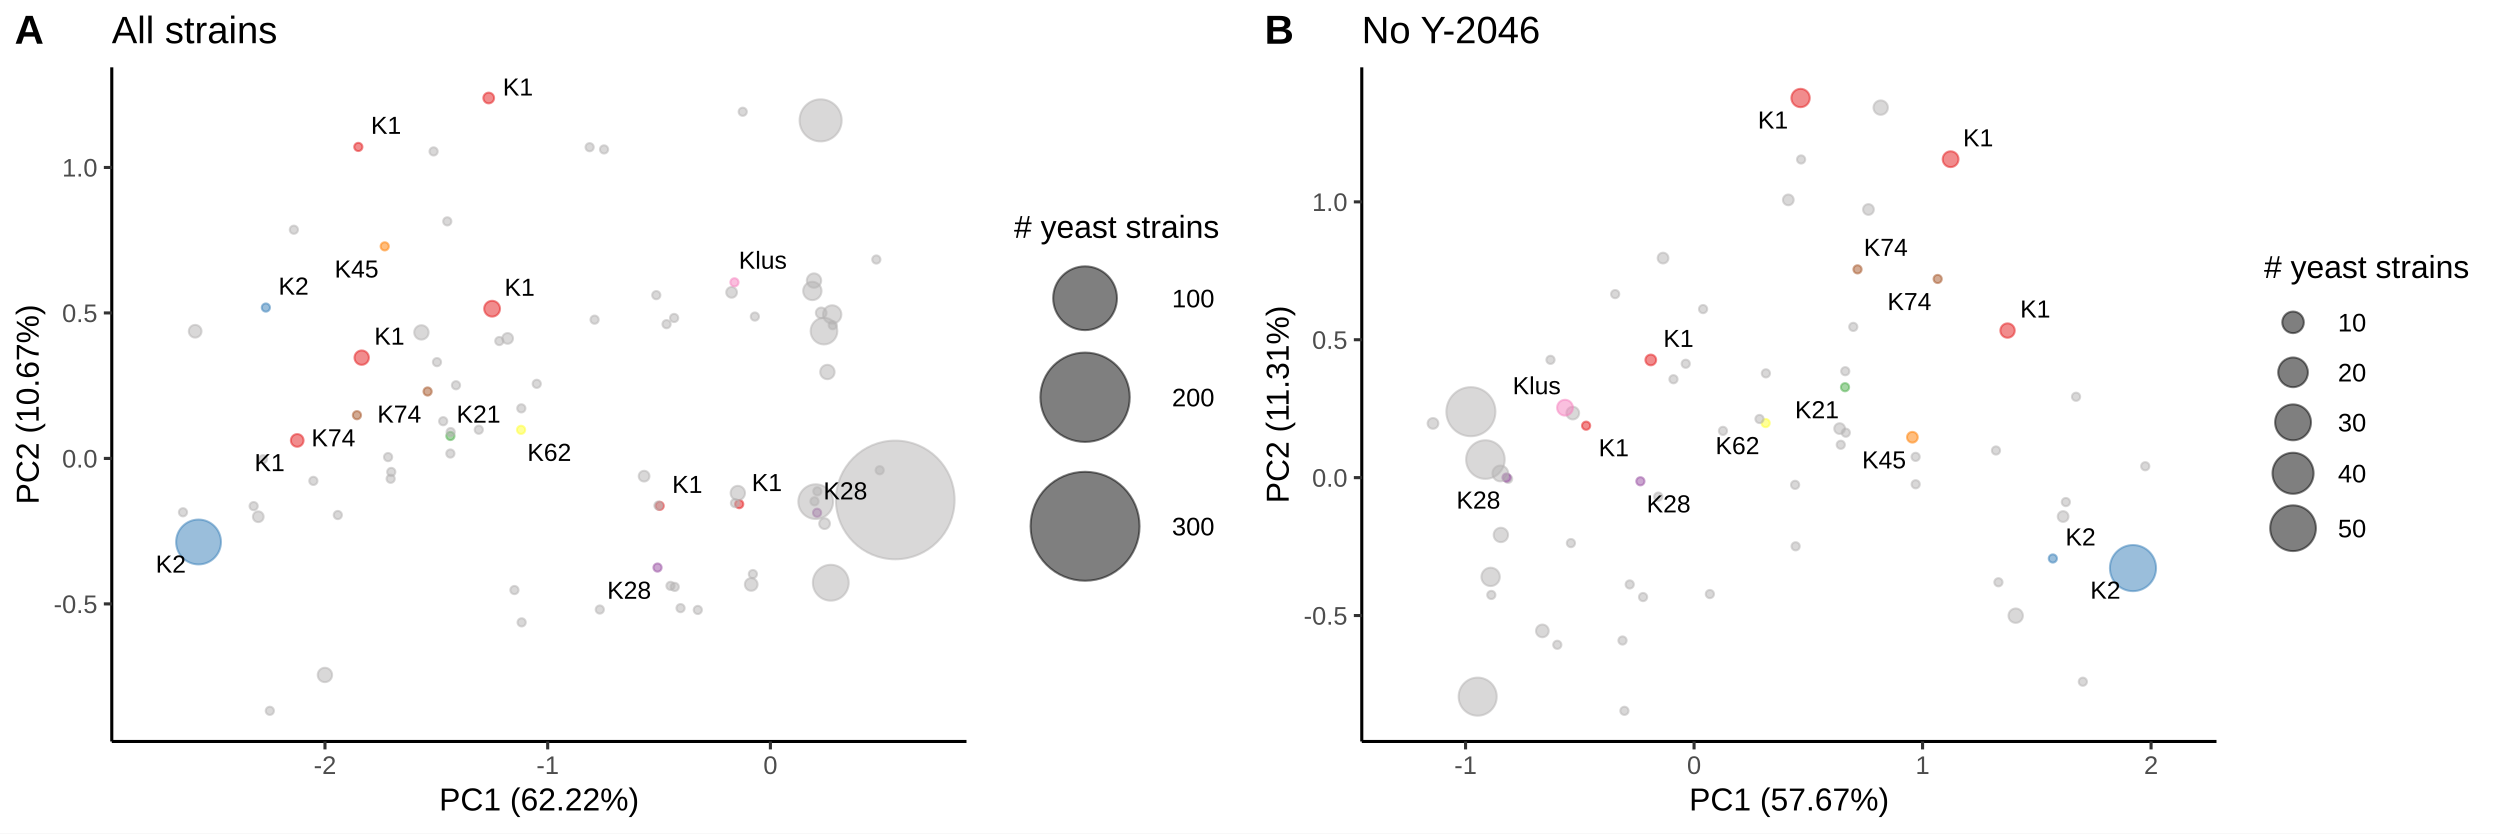
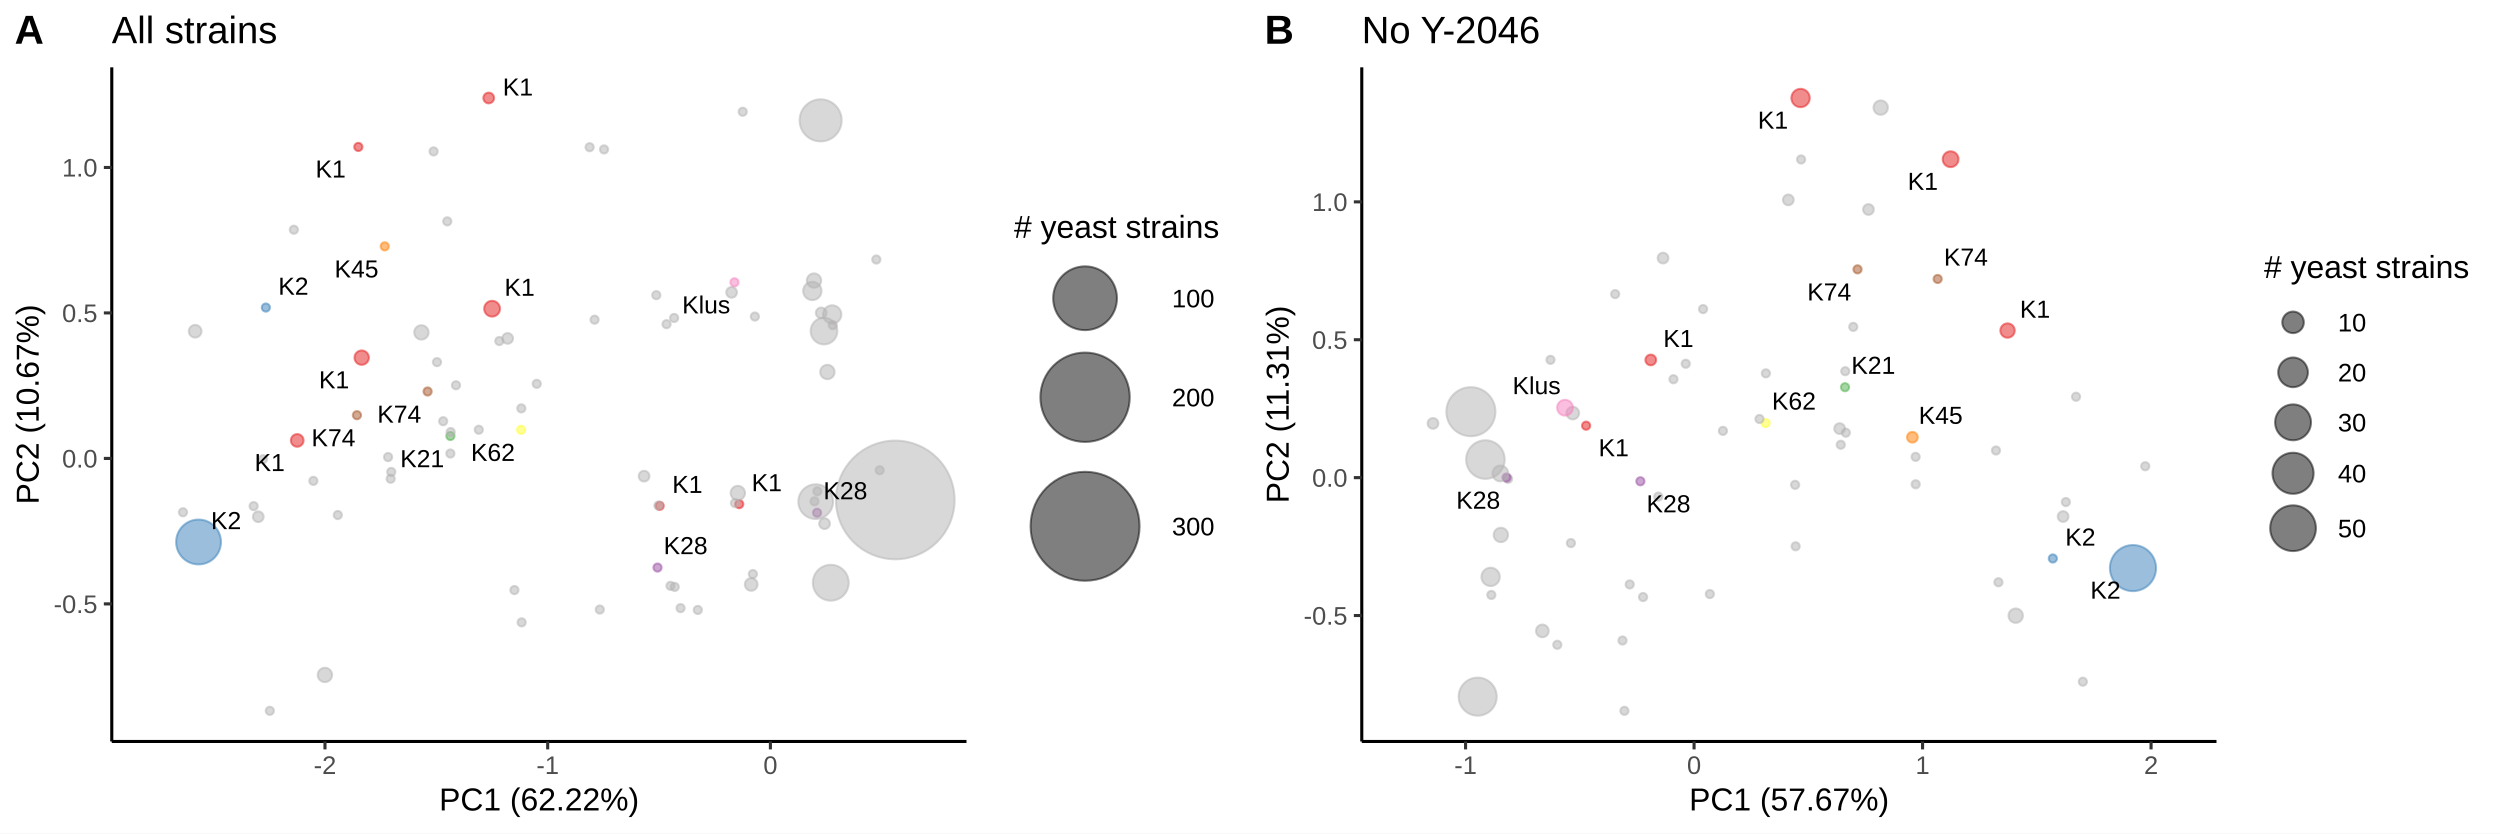
<svg xmlns="http://www.w3.org/2000/svg" class="svglite" width="864.00pt" height="288.00pt" viewBox="0 0 864.00 288.00">
  <defs>
    <style type="text/css">
    .svglite line, .svglite polyline, .svglite polygon, .svglite path, .svglite rect, .svglite circle {
      fill: none;
      stroke: #000000;
      stroke-linecap: round;
      stroke-linejoin: round;
      stroke-miterlimit: 10.00;
    }
    .svglite text {
      white-space: pre;
    }
  </style>
  </defs>
  <rect width="100%" height="100%" style="stroke: none; fill: none;" />
  <defs>
    <clipPath id="cpMC4wMHw4NjQuMDB8MC4wMHwyODguMDA=">
      <rect x="0.00" y="0.00" width="864.00" height="288.00" />
    </clipPath>
  </defs>
  <g clip-path="url(#cpMC4wMHw4NjQuMDB8MC4wMHwyODguMDA=)">
</g>
  <defs>
    <clipPath id="cpMC4wMHw0MzIuMDB8MC4wMHwyODguMDA=">
      <rect x="0.00" y="0.00" width="432.00" height="288.00" />
    </clipPath>
  </defs>
  <g clip-path="url(#cpMC4wMHw0MzIuMDB8MC4wMHwyODguMDA=)">
    <rect x="0.00" y="0.00" width="432.00" height="288.00" style="stroke-width: 1.07; stroke: #FFFFFF; fill: #FFFFFF;" />
  </g>
  <g clip-path="url(#cpMC4wMHw4NjQuMDB8MC4wMHwyODguMDA=)">
</g>
  <defs>
    <clipPath id="cpMzguNjN8MzM0LjAyfDIzLjI4fDI1Ni4yNQ==">
      <rect x="38.63" y="23.28" width="295.39" height="232.97" />
    </clipPath>
  </defs>
  <g clip-path="url(#cpMzguNjN8MzM0LjAyfDIzLjI4fDI1Ni4yNQ==)">
    <rect x="38.63" y="23.28" width="295.39" height="232.97" style="stroke-width: 1.07; stroke: none; fill: #FFFFFF;" />
    <circle cx="93.25" cy="245.66" r="1.42" style="stroke-width: 0.71; stroke: #B5B3B3; stroke-opacity: 0.50; fill: #B5B3B3; fill-opacity: 0.50;" />
    <circle cx="112.29" cy="233.26" r="2.49" style="stroke-width: 0.71; stroke: #B5B3B3; stroke-opacity: 0.50; fill: #B5B3B3; fill-opacity: 0.50;" />
    <circle cx="180.28" cy="215.09" r="1.42" style="stroke-width: 0.71; stroke: #B5B3B3; stroke-opacity: 0.50; fill: #B5B3B3; fill-opacity: 0.50;" />
    <circle cx="241.16" cy="210.80" r="1.42" style="stroke-width: 0.71; stroke: #B5B3B3; stroke-opacity: 0.50; fill: #B5B3B3; fill-opacity: 0.50;" />
    <circle cx="207.29" cy="210.66" r="1.42" style="stroke-width: 0.71; stroke: #B5B3B3; stroke-opacity: 0.50; fill: #B5B3B3; fill-opacity: 0.50;" />
    <circle cx="235.20" cy="210.17" r="1.42" style="stroke-width: 0.71; stroke: #B5B3B3; stroke-opacity: 0.50; fill: #B5B3B3; fill-opacity: 0.50;" />
    <circle cx="177.79" cy="203.92" r="1.42" style="stroke-width: 0.71; stroke: #B5B3B3; stroke-opacity: 0.50; fill: #B5B3B3; fill-opacity: 0.50;" />
    <circle cx="233.19" cy="202.84" r="1.42" style="stroke-width: 0.71; stroke: #B5B3B3; stroke-opacity: 0.50; fill: #B5B3B3; fill-opacity: 0.50;" />
    <circle cx="231.72" cy="202.47" r="1.42" style="stroke-width: 0.71; stroke: #B5B3B3; stroke-opacity: 0.50; fill: #B5B3B3; fill-opacity: 0.50;" />
    <circle cx="259.62" cy="201.98" r="2.20" style="stroke-width: 0.71; stroke: #B5B3B3; stroke-opacity: 0.50; fill: #B5B3B3; fill-opacity: 0.50;" />
    <circle cx="287.12" cy="201.39" r="6.20" style="stroke-width: 0.71; stroke: #B5B3B3; stroke-opacity: 0.50; fill: #B5B3B3; fill-opacity: 0.50;" />
    <circle cx="260.20" cy="198.40" r="1.42" style="stroke-width: 0.71; stroke: #B5B3B3; stroke-opacity: 0.50; fill: #B5B3B3; fill-opacity: 0.50;" />
    <circle cx="227.24" cy="196.15" r="1.42" style="stroke-width: 0.71; stroke: #984EA3; stroke-opacity: 0.50; fill: #984EA3; fill-opacity: 0.50;" />
    <circle cx="68.62" cy="187.31" r="7.75" style="stroke-width: 0.71; stroke: #377EB8; stroke-opacity: 0.50; fill: #377EB8; fill-opacity: 0.50;" />
    <circle cx="284.97" cy="180.97" r="1.86" style="stroke-width: 0.71; stroke: #B5B3B3; stroke-opacity: 0.50; fill: #B5B3B3; fill-opacity: 0.50;" />
    <circle cx="89.26" cy="178.58" r="1.86" style="stroke-width: 0.71; stroke: #B5B3B3; stroke-opacity: 0.50; fill: #B5B3B3; fill-opacity: 0.50;" />
    <circle cx="116.75" cy="177.99" r="1.42" style="stroke-width: 0.71; stroke: #B5B3B3; stroke-opacity: 0.50; fill: #B5B3B3; fill-opacity: 0.50;" />
    <circle cx="282.39" cy="177.21" r="1.42" style="stroke-width: 0.71; stroke: #984EA3; stroke-opacity: 0.50; fill: #984EA3; fill-opacity: 0.50;" />
    <circle cx="63.24" cy="177.04" r="1.42" style="stroke-width: 0.71; stroke: #B5B3B3; stroke-opacity: 0.50; fill: #B5B3B3; fill-opacity: 0.50;" />
    <circle cx="87.66" cy="174.91" r="1.42" style="stroke-width: 0.71; stroke: #B5B3B3; stroke-opacity: 0.50; fill: #B5B3B3; fill-opacity: 0.50;" />
    <circle cx="227.98" cy="174.83" r="1.42" style="stroke-width: 0.71; stroke: #E41A1C; stroke-opacity: 0.50; fill: #E41A1C; fill-opacity: 0.50;" />
    <circle cx="227.56" cy="174.72" r="1.42" style="stroke-width: 0.71; stroke: #B5B3B3; stroke-opacity: 0.50; fill: #B5B3B3; fill-opacity: 0.50;" />
    <circle cx="255.47" cy="174.23" r="1.42" style="stroke-width: 0.71; stroke: #E41A1C; stroke-opacity: 0.50; fill: #E41A1C; fill-opacity: 0.50;" />
    <circle cx="254.00" cy="173.86" r="1.42" style="stroke-width: 0.71; stroke: #B5B3B3; stroke-opacity: 0.50; fill: #B5B3B3; fill-opacity: 0.50;" />
    <circle cx="281.91" cy="173.37" r="6.00" style="stroke-width: 0.71; stroke: #B5B3B3; stroke-opacity: 0.50; fill: #B5B3B3; fill-opacity: 0.50;" />
    <circle cx="281.49" cy="173.26" r="1.42" style="stroke-width: 0.71; stroke: #B5B3B3; stroke-opacity: 0.50; fill: #B5B3B3; fill-opacity: 0.50;" />
    <circle cx="309.40" cy="172.78" r="20.51" style="stroke-width: 0.71; stroke: #B5B3B3; stroke-opacity: 0.50; fill: #B5B3B3; fill-opacity: 0.50;" />
    <circle cx="254.99" cy="170.39" r="2.49" style="stroke-width: 0.71; stroke: #B5B3B3; stroke-opacity: 0.50; fill: #B5B3B3; fill-opacity: 0.50;" />
    <circle cx="282.48" cy="169.79" r="1.42" style="stroke-width: 0.71; stroke: #B5B3B3; stroke-opacity: 0.50; fill: #B5B3B3; fill-opacity: 0.50;" />
    <circle cx="108.30" cy="166.19" r="1.42" style="stroke-width: 0.71; stroke: #B5B3B3; stroke-opacity: 0.50; fill: #B5B3B3; fill-opacity: 0.50;" />
    <circle cx="135.01" cy="165.46" r="1.42" style="stroke-width: 0.71; stroke: #B5B3B3; stroke-opacity: 0.50; fill: #B5B3B3; fill-opacity: 0.50;" />
    <circle cx="222.60" cy="164.56" r="1.86" style="stroke-width: 0.71; stroke: #B5B3B3; stroke-opacity: 0.50; fill: #B5B3B3; fill-opacity: 0.50;" />
    <circle cx="135.22" cy="163.11" r="1.42" style="stroke-width: 0.71; stroke: #B5B3B3; stroke-opacity: 0.50; fill: #B5B3B3; fill-opacity: 0.50;" />
    <circle cx="304.02" cy="162.51" r="1.42" style="stroke-width: 0.71; stroke: #B5B3B3; stroke-opacity: 0.50; fill: #B5B3B3; fill-opacity: 0.50;" />
    <circle cx="90.90" cy="158.70" r="1.42" style="stroke-width: 0.71; stroke: #B5B3B3; stroke-opacity: 0.50; fill: #B5B3B3; fill-opacity: 0.50;" />
    <circle cx="134.12" cy="157.97" r="1.42" style="stroke-width: 0.71; stroke: #B5B3B3; stroke-opacity: 0.50; fill: #B5B3B3; fill-opacity: 0.50;" />
    <circle cx="155.65" cy="156.74" r="1.42" style="stroke-width: 0.71; stroke: #B5B3B3; stroke-opacity: 0.50; fill: #B5B3B3; fill-opacity: 0.50;" />
    <circle cx="102.72" cy="152.21" r="2.20" style="stroke-width: 0.71; stroke: #E41A1C; stroke-opacity: 0.50; fill: #E41A1C; fill-opacity: 0.50;" />
    <circle cx="155.66" cy="150.68" r="1.42" style="stroke-width: 0.71; stroke: #4DAF4A; stroke-opacity: 0.50; fill: #4DAF4A; fill-opacity: 0.50;" />
    <circle cx="155.75" cy="149.32" r="1.42" style="stroke-width: 0.71; stroke: #B5B3B3; stroke-opacity: 0.50; fill: #B5B3B3; fill-opacity: 0.50;" />
    <circle cx="180.08" cy="148.55" r="1.42" style="stroke-width: 0.71; stroke: #FFFF33; stroke-opacity: 0.50; fill: #FFFF33; fill-opacity: 0.50;" />
    <circle cx="165.47" cy="148.52" r="1.42" style="stroke-width: 0.71; stroke: #B5B3B3; stroke-opacity: 0.50; fill: #B5B3B3; fill-opacity: 0.50;" />
    <circle cx="153.16" cy="145.57" r="1.42" style="stroke-width: 0.71; stroke: #B5B3B3; stroke-opacity: 0.50; fill: #B5B3B3; fill-opacity: 0.50;" />
    <circle cx="123.36" cy="143.49" r="1.42" style="stroke-width: 0.71; stroke: #A65628; stroke-opacity: 0.50; fill: #A65628; fill-opacity: 0.50;" />
    <circle cx="180.17" cy="141.13" r="1.42" style="stroke-width: 0.71; stroke: #B5B3B3; stroke-opacity: 0.50; fill: #B5B3B3; fill-opacity: 0.50;" />
    <circle cx="147.78" cy="135.30" r="1.42" style="stroke-width: 0.71; stroke: #A65628; stroke-opacity: 0.50; fill: #A65628; fill-opacity: 0.50;" />
    <circle cx="157.59" cy="133.14" r="1.42" style="stroke-width: 0.71; stroke: #B5B3B3; stroke-opacity: 0.50; fill: #B5B3B3; fill-opacity: 0.50;" />
    <circle cx="185.50" cy="132.65" r="1.42" style="stroke-width: 0.71; stroke: #B5B3B3; stroke-opacity: 0.50; fill: #B5B3B3; fill-opacity: 0.50;" />
    <circle cx="285.95" cy="128.56" r="2.49" style="stroke-width: 0.71; stroke: #B5B3B3; stroke-opacity: 0.50; fill: #B5B3B3; fill-opacity: 0.50;" />
    <circle cx="151.02" cy="125.15" r="1.42" style="stroke-width: 0.71; stroke: #B5B3B3; stroke-opacity: 0.50; fill: #B5B3B3; fill-opacity: 0.50;" />
    <circle cx="125.00" cy="123.60" r="2.49" style="stroke-width: 0.71; stroke: #E41A1C; stroke-opacity: 0.50; fill: #E41A1C; fill-opacity: 0.50;" />
    <circle cx="172.56" cy="117.86" r="1.42" style="stroke-width: 0.71; stroke: #B5B3B3; stroke-opacity: 0.50; fill: #B5B3B3; fill-opacity: 0.50;" />
    <circle cx="175.44" cy="116.96" r="1.86" style="stroke-width: 0.71; stroke: #B5B3B3; stroke-opacity: 0.50; fill: #B5B3B3; fill-opacity: 0.50;" />
    <circle cx="145.64" cy="114.88" r="2.49" style="stroke-width: 0.71; stroke: #B5B3B3; stroke-opacity: 0.50; fill: #B5B3B3; fill-opacity: 0.50;" />
    <circle cx="67.45" cy="114.48" r="2.20" style="stroke-width: 0.71; stroke: #B5B3B3; stroke-opacity: 0.50; fill: #B5B3B3; fill-opacity: 0.50;" />
    <circle cx="284.77" cy="114.42" r="4.62" style="stroke-width: 0.71; stroke: #B5B3B3; stroke-opacity: 0.50; fill: #B5B3B3; fill-opacity: 0.50;" />
    <circle cx="287.80" cy="112.38" r="1.42" style="stroke-width: 0.71; stroke: #B5B3B3; stroke-opacity: 0.50; fill: #B5B3B3; fill-opacity: 0.50;" />
    <circle cx="230.36" cy="112.03" r="1.42" style="stroke-width: 0.71; stroke: #B5B3B3; stroke-opacity: 0.50; fill: #B5B3B3; fill-opacity: 0.50;" />
    <circle cx="205.49" cy="110.48" r="1.42" style="stroke-width: 0.71; stroke: #B5B3B3; stroke-opacity: 0.50; fill: #B5B3B3; fill-opacity: 0.50;" />
    <circle cx="232.98" cy="109.89" r="1.42" style="stroke-width: 0.71; stroke: #B5B3B3; stroke-opacity: 0.50; fill: #B5B3B3; fill-opacity: 0.50;" />
    <circle cx="260.88" cy="109.40" r="1.42" style="stroke-width: 0.71; stroke: #B5B3B3; stroke-opacity: 0.50; fill: #B5B3B3; fill-opacity: 0.50;" />
    <circle cx="287.60" cy="108.68" r="3.18" style="stroke-width: 0.71; stroke: #B5B3B3; stroke-opacity: 0.50; fill: #B5B3B3; fill-opacity: 0.50;" />
    <circle cx="283.81" cy="108.14" r="1.86" style="stroke-width: 0.71; stroke: #B5B3B3; stroke-opacity: 0.50; fill: #B5B3B3; fill-opacity: 0.50;" />
    <circle cx="170.07" cy="106.69" r="2.74" style="stroke-width: 0.71; stroke: #E41A1C; stroke-opacity: 0.50; fill: #E41A1C; fill-opacity: 0.50;" />
    <circle cx="91.88" cy="106.29" r="1.42" style="stroke-width: 0.71; stroke: #377EB8; stroke-opacity: 0.50; fill: #377EB8; fill-opacity: 0.50;" />
    <circle cx="226.81" cy="102.00" r="1.42" style="stroke-width: 0.71; stroke: #B5B3B3; stroke-opacity: 0.50; fill: #B5B3B3; fill-opacity: 0.50;" />
    <circle cx="252.84" cy="101.04" r="1.86" style="stroke-width: 0.71; stroke: #B5B3B3; stroke-opacity: 0.50; fill: #B5B3B3; fill-opacity: 0.50;" />
    <circle cx="280.75" cy="100.55" r="3.18" style="stroke-width: 0.71; stroke: #B5B3B3; stroke-opacity: 0.50; fill: #B5B3B3; fill-opacity: 0.50;" />
    <circle cx="253.83" cy="97.57" r="1.42" style="stroke-width: 0.71; stroke: #F781BF; stroke-opacity: 0.50; fill: #F781BF; fill-opacity: 0.50;" />
    <circle cx="281.32" cy="96.97" r="2.49" style="stroke-width: 0.71; stroke: #B5B3B3; stroke-opacity: 0.50; fill: #B5B3B3; fill-opacity: 0.50;" />
    <circle cx="302.86" cy="89.69" r="1.42" style="stroke-width: 0.71; stroke: #B5B3B3; stroke-opacity: 0.50; fill: #B5B3B3; fill-opacity: 0.50;" />
    <circle cx="132.96" cy="85.14" r="1.42" style="stroke-width: 0.71; stroke: #FF7F00; stroke-opacity: 0.50; fill: #FF7F00; fill-opacity: 0.50;" />
    <circle cx="101.56" cy="79.39" r="1.42" style="stroke-width: 0.71; stroke: #B5B3B3; stroke-opacity: 0.50; fill: #B5B3B3; fill-opacity: 0.50;" />
    <circle cx="154.58" cy="76.50" r="1.42" style="stroke-width: 0.71; stroke: #B5B3B3; stroke-opacity: 0.50; fill: #B5B3B3; fill-opacity: 0.50;" />
    <circle cx="149.85" cy="52.33" r="1.42" style="stroke-width: 0.71; stroke: #B5B3B3; stroke-opacity: 0.50; fill: #B5B3B3; fill-opacity: 0.50;" />
    <circle cx="208.76" cy="51.64" r="1.42" style="stroke-width: 0.71; stroke: #B5B3B3; stroke-opacity: 0.50; fill: #B5B3B3; fill-opacity: 0.50;" />
    <circle cx="203.78" cy="50.87" r="1.42" style="stroke-width: 0.71; stroke: #B5B3B3; stroke-opacity: 0.50; fill: #B5B3B3; fill-opacity: 0.50;" />
    <circle cx="123.84" cy="50.78" r="1.42" style="stroke-width: 0.71; stroke: #E41A1C; stroke-opacity: 0.50; fill: #E41A1C; fill-opacity: 0.50;" />
    <circle cx="283.61" cy="41.60" r="7.27" style="stroke-width: 0.71; stroke: #B5B3B3; stroke-opacity: 0.50; fill: #B5B3B3; fill-opacity: 0.50;" />
    <circle cx="256.69" cy="38.62" r="1.42" style="stroke-width: 0.71; stroke: #B5B3B3; stroke-opacity: 0.50; fill: #B5B3B3; fill-opacity: 0.50;" />
    <circle cx="168.90" cy="33.87" r="1.86" style="stroke-width: 0.71; stroke: #E41A1C; stroke-opacity: 0.50; fill: #E41A1C; fill-opacity: 0.50;" />
-     <text x="217.44" y="206.94" text-anchor="middle" style="font-size: 8.54px; font-family: &quot;Arial&quot;;" textLength="15.18px" lengthAdjust="spacingAndGlyphs">K28</text>
-     <text x="59.03" y="197.90" text-anchor="middle" style="font-size: 8.54px; font-family: &quot;Arial&quot;;" textLength="10.43px" lengthAdjust="spacingAndGlyphs">K2</text>
-     <text x="292.16" y="172.60" text-anchor="middle" style="font-size: 8.54px; font-family: &quot;Arial&quot;;" textLength="15.18px" lengthAdjust="spacingAndGlyphs">K28</text>
-     <text x="237.52" y="170.37" text-anchor="middle" style="font-size: 8.54px; font-family: &quot;Arial&quot;;" textLength="10.43px" lengthAdjust="spacingAndGlyphs">K1</text>
-     <text x="265.04" y="169.72" text-anchor="middle" style="font-size: 8.54px; font-family: &quot;Arial&quot;;" textLength="10.43px" lengthAdjust="spacingAndGlyphs">K1</text>
-     <text x="93.17" y="162.83" text-anchor="middle" style="font-size: 8.54px; font-family: &quot;Arial&quot;;" textLength="10.43px" lengthAdjust="spacingAndGlyphs">K1</text>
-     <text x="165.38" y="146.07" text-anchor="middle" style="font-size: 8.54px; font-family: &quot;Arial&quot;;" textLength="15.18px" lengthAdjust="spacingAndGlyphs">K21</text>
-     <text x="189.84" y="159.29" text-anchor="middle" style="font-size: 8.54px; font-family: &quot;Arial&quot;;" textLength="15.18px" lengthAdjust="spacingAndGlyphs">K62</text>
-     <text x="115.22" y="154.25" text-anchor="middle" style="font-size: 8.54px; font-family: &quot;Arial&quot;;" textLength="15.18px" lengthAdjust="spacingAndGlyphs">K74</text>
-     <text x="137.99" y="146.06" text-anchor="middle" style="font-size: 8.54px; font-family: &quot;Arial&quot;;" textLength="15.18px" lengthAdjust="spacingAndGlyphs">K74</text>
-     <text x="134.58" y="119.11" text-anchor="middle" style="font-size: 8.54px; font-family: &quot;Arial&quot;;" textLength="10.43px" lengthAdjust="spacingAndGlyphs">K1</text>
-     <text x="179.58" y="102.23" text-anchor="middle" style="font-size: 8.54px; font-family: &quot;Arial&quot;;" textLength="10.43px" lengthAdjust="spacingAndGlyphs">K1</text>
-     <text x="101.46" y="101.83" text-anchor="middle" style="font-size: 8.54px; font-family: &quot;Arial&quot;;" textLength="10.43px" lengthAdjust="spacingAndGlyphs">K2</text>
-     <text x="263.63" y="92.88" text-anchor="middle" style="font-size: 8.54px; font-family: &quot;Arial&quot;;" textLength="16.59px" lengthAdjust="spacingAndGlyphs">Klus</text>
-     <text x="123.23" y="95.91" text-anchor="middle" style="font-size: 8.54px; font-family: &quot;Arial&quot;;" textLength="15.18px" lengthAdjust="spacingAndGlyphs">K45</text>
-     <text x="133.42" y="46.27" text-anchor="middle" style="font-size: 8.54px; font-family: &quot;Arial&quot;;" textLength="10.43px" lengthAdjust="spacingAndGlyphs">K1</text>
-     <text x="179.00" y="33.03" text-anchor="middle" style="font-size: 8.54px; font-family: &quot;Arial&quot;;" textLength="10.43px" lengthAdjust="spacingAndGlyphs">K1</text>
+     <text x="236.95" y="191.52" text-anchor="middle" style="font-size: 8.54px; font-family: &quot;Arial&quot;;" textLength="15.18px" lengthAdjust="spacingAndGlyphs">K28</text>
+     <text x="78.14" y="182.87" text-anchor="middle" style="font-size: 8.54px; font-family: &quot;Arial&quot;;" textLength="10.43px" lengthAdjust="spacingAndGlyphs">K2</text>
+     <text x="292.17" y="172.55" text-anchor="middle" style="font-size: 8.54px; font-family: &quot;Arial&quot;;" textLength="15.18px" lengthAdjust="spacingAndGlyphs">K28</text>
+     <text x="237.55" y="170.36" text-anchor="middle" style="font-size: 8.54px; font-family: &quot;Arial&quot;;" textLength="10.43px" lengthAdjust="spacingAndGlyphs">K1</text>
+     <text x="265.00" y="169.76" text-anchor="middle" style="font-size: 8.54px; font-family: &quot;Arial&quot;;" textLength="10.43px" lengthAdjust="spacingAndGlyphs">K1</text>
+     <text x="93.20" y="162.80" text-anchor="middle" style="font-size: 8.54px; font-family: &quot;Arial&quot;;" textLength="10.43px" lengthAdjust="spacingAndGlyphs">K1</text>
+     <text x="145.91" y="161.46" text-anchor="middle" style="font-size: 8.54px; font-family: &quot;Arial&quot;;" textLength="15.18px" lengthAdjust="spacingAndGlyphs">K21</text>
+     <text x="170.36" y="159.30" text-anchor="middle" style="font-size: 8.54px; font-family: &quot;Arial&quot;;" textLength="15.18px" lengthAdjust="spacingAndGlyphs">K62</text>
+     <text x="115.24" y="154.24" text-anchor="middle" style="font-size: 8.54px; font-family: &quot;Arial&quot;;" textLength="15.18px" lengthAdjust="spacingAndGlyphs">K74</text>
+     <text x="137.99" y="146.08" text-anchor="middle" style="font-size: 8.54px; font-family: &quot;Arial&quot;;" textLength="15.18px" lengthAdjust="spacingAndGlyphs">K74</text>
+     <text x="115.45" y="134.20" text-anchor="middle" style="font-size: 8.54px; font-family: &quot;Arial&quot;;" textLength="10.43px" lengthAdjust="spacingAndGlyphs">K1</text>
+     <text x="179.57" y="102.23" text-anchor="middle" style="font-size: 8.54px; font-family: &quot;Arial&quot;;" textLength="10.43px" lengthAdjust="spacingAndGlyphs">K1</text>
+     <text x="101.40" y="101.86" text-anchor="middle" style="font-size: 8.54px; font-family: &quot;Arial&quot;;" textLength="10.43px" lengthAdjust="spacingAndGlyphs">K2</text>
+     <text x="244.06" y="108.30" text-anchor="middle" style="font-size: 8.54px; font-family: &quot;Arial&quot;;" textLength="16.59px" lengthAdjust="spacingAndGlyphs">Klus</text>
+     <text x="123.21" y="95.89" text-anchor="middle" style="font-size: 8.54px; font-family: &quot;Arial&quot;;" textLength="15.18px" lengthAdjust="spacingAndGlyphs">K45</text>
+     <text x="114.27" y="61.36" text-anchor="middle" style="font-size: 8.54px; font-family: &quot;Arial&quot;;" textLength="10.43px" lengthAdjust="spacingAndGlyphs">K1</text>
+     <text x="178.99" y="33.03" text-anchor="middle" style="font-size: 8.54px; font-family: &quot;Arial&quot;;" textLength="10.43px" lengthAdjust="spacingAndGlyphs">K1</text>
  </g>
  <g clip-path="url(#cpMC4wMHw4NjQuMDB8MC4wMHwyODguMDA=)">
    <polyline points="38.63,256.25 38.63,23.28 " style="stroke-width: 1.07; stroke-linecap: butt;" />
    <text x="33.69" y="211.86" text-anchor="end" style="font-size: 8.80px;fill: #4D4D4D; font-family: &quot;Arial&quot;;" textLength="15.16px" lengthAdjust="spacingAndGlyphs">-0.5</text>
    <text x="33.69" y="161.58" text-anchor="end" style="font-size: 8.80px;fill: #4D4D4D; font-family: &quot;Arial&quot;;" textLength="12.23px" lengthAdjust="spacingAndGlyphs">0.0</text>
    <text x="33.69" y="111.30" text-anchor="end" style="font-size: 8.80px;fill: #4D4D4D; font-family: &quot;Arial&quot;;" textLength="12.23px" lengthAdjust="spacingAndGlyphs">0.5</text>
    <text x="33.69" y="61.02" text-anchor="end" style="font-size: 8.80px;fill: #4D4D4D; font-family: &quot;Arial&quot;;" textLength="12.23px" lengthAdjust="spacingAndGlyphs">1.0</text>
    <polyline points="35.89,208.71 38.63,208.71 " style="stroke-width: 1.07; stroke: #333333; stroke-linecap: butt;" />
    <polyline points="35.89,158.43 38.63,158.43 " style="stroke-width: 1.07; stroke: #333333; stroke-linecap: butt;" />
    <polyline points="35.89,108.15 38.63,108.15 " style="stroke-width: 1.07; stroke: #333333; stroke-linecap: butt;" />
    <polyline points="35.89,57.87 38.63,57.87 " style="stroke-width: 1.07; stroke: #333333; stroke-linecap: butt;" />
    <polyline points="38.63,256.25 334.02,256.25 " style="stroke-width: 1.07; stroke-linecap: butt;" />
    <polyline points="112.31,258.99 112.31,256.25 " style="stroke-width: 1.07; stroke: #333333; stroke-linecap: butt;" />
    <polyline points="189.28,258.99 189.28,256.25 " style="stroke-width: 1.07; stroke: #333333; stroke-linecap: butt;" />
    <polyline points="266.25,258.99 266.25,256.25 " style="stroke-width: 1.07; stroke: #333333; stroke-linecap: butt;" />
    <text x="112.31" y="267.49" text-anchor="middle" style="font-size: 8.80px;fill: #4D4D4D; font-family: &quot;Arial&quot;;" textLength="7.83px" lengthAdjust="spacingAndGlyphs">-2</text>
    <text x="189.28" y="267.49" text-anchor="middle" style="font-size: 8.80px;fill: #4D4D4D; font-family: &quot;Arial&quot;;" textLength="7.83px" lengthAdjust="spacingAndGlyphs">-1</text>
    <text x="266.25" y="267.49" text-anchor="middle" style="font-size: 8.80px;fill: #4D4D4D; font-family: &quot;Arial&quot;;" textLength="4.90px" lengthAdjust="spacingAndGlyphs">0</text>
    <text x="186.32" y="280.10" text-anchor="middle" style="font-size: 11.00px; font-family: &quot;Arial&quot;;" textLength="69.09px" lengthAdjust="spacingAndGlyphs">PC1 (62.22%)</text>
    <text transform="translate(13.37,139.77) rotate(-90)" text-anchor="middle" style="font-size: 11.00px; font-family: &quot;Arial&quot;;" textLength="69.09px" lengthAdjust="spacingAndGlyphs">PC2 (10.67%)</text>
    <rect x="344.97" y="67.62" width="81.55" height="144.29" style="stroke-width: 1.07; stroke: none; fill: #FFFFFF;" />
    <text x="350.45" y="82.21" style="font-size: 11.00px; font-family: &quot;Arial&quot;;" textLength="70.92px" lengthAdjust="spacingAndGlyphs"># yeast strains</text>
    <circle cx="375.00" cy="103.07" r="11.02" style="stroke-width: 0.71; stroke: #000000; stroke-opacity: 0.50; fill: #000000; fill-opacity: 0.50;" />
    <circle cx="375.00" cy="137.29" r="15.44" style="stroke-width: 0.71; stroke: #000000; stroke-opacity: 0.50; fill: #000000; fill-opacity: 0.50;" />
    <circle cx="375.00" cy="181.88" r="18.83" style="stroke-width: 0.71; stroke: #000000; stroke-opacity: 0.50; fill: #000000; fill-opacity: 0.50;" />
    <text x="405.03" y="106.22" style="font-size: 8.80px; font-family: &quot;Arial&quot;;" textLength="14.69px" lengthAdjust="spacingAndGlyphs">100</text>
    <text x="405.03" y="140.44" style="font-size: 8.80px; font-family: &quot;Arial&quot;;" textLength="14.69px" lengthAdjust="spacingAndGlyphs">200</text>
    <text x="405.03" y="185.03" style="font-size: 8.80px; font-family: &quot;Arial&quot;;" textLength="14.69px" lengthAdjust="spacingAndGlyphs">300</text>
    <text x="38.63" y="14.94" style="font-size: 13.20px; font-family: &quot;Arial&quot;;" textLength="57.18px" lengthAdjust="spacingAndGlyphs">All strains</text>
    <text x="5.05" y="15.12" style="font-size: 14.00px; font-weight: bold; font-family: &quot;Arial&quot;;" textLength="10.11px" lengthAdjust="spacingAndGlyphs">A</text>
  </g>
  <defs>
    <clipPath id="cpNDMyLjAwfDg2NC4wMHwwLjAwfDI4OC4wMA==">
      <rect x="432.00" y="0.00" width="432.00" height="288.00" />
    </clipPath>
  </defs>
  <g clip-path="url(#cpNDMyLjAwfDg2NC4wMHwwLjAwfDI4OC4wMA==)">
    <rect x="432.00" y="0.00" width="432.00" height="288.00" style="stroke-width: 1.07; stroke: #FFFFFF; fill: #FFFFFF;" />
  </g>
  <g clip-path="url(#cpMC4wMHw4NjQuMDB8MC4wMHwyODguMDA=)">
</g>
  <defs>
    <clipPath id="cpNDcwLjYzfDc2Ni4wMnwyMy4yOHwyNTYuMjU=">
      <rect x="470.63" y="23.28" width="295.39" height="232.97" />
    </clipPath>
  </defs>
  <g clip-path="url(#cpNDcwLjYzfDc2Ni4wMnwyMy4yOHwyNTYuMjU=)">
    <rect x="470.63" y="23.28" width="295.39" height="232.97" style="stroke-width: 1.07; stroke: none; fill: #FFFFFF;" />
    <circle cx="561.40" cy="245.66" r="1.42" style="stroke-width: 0.71; stroke: #B5B3B3; stroke-opacity: 0.50; fill: #B5B3B3; fill-opacity: 0.50;" />
    <circle cx="510.69" cy="240.76" r="6.58" style="stroke-width: 0.71; stroke: #B5B3B3; stroke-opacity: 0.50; fill: #B5B3B3; fill-opacity: 0.50;" />
    <circle cx="719.83" cy="235.60" r="1.42" style="stroke-width: 0.71; stroke: #B5B3B3; stroke-opacity: 0.50; fill: #B5B3B3; fill-opacity: 0.50;" />
    <circle cx="538.20" cy="222.84" r="1.42" style="stroke-width: 0.71; stroke: #B5B3B3; stroke-opacity: 0.50; fill: #B5B3B3; fill-opacity: 0.50;" />
    <circle cx="560.74" cy="221.36" r="1.42" style="stroke-width: 0.71; stroke: #B5B3B3; stroke-opacity: 0.50; fill: #B5B3B3; fill-opacity: 0.50;" />
    <circle cx="533.04" cy="218.04" r="2.20" style="stroke-width: 0.71; stroke: #B5B3B3; stroke-opacity: 0.50; fill: #B5B3B3; fill-opacity: 0.50;" />
    <circle cx="696.63" cy="212.78" r="2.49" style="stroke-width: 0.71; stroke: #B5B3B3; stroke-opacity: 0.50; fill: #B5B3B3; fill-opacity: 0.50;" />
    <circle cx="567.84" cy="206.34" r="1.42" style="stroke-width: 0.71; stroke: #B5B3B3; stroke-opacity: 0.50; fill: #B5B3B3; fill-opacity: 0.50;" />
    <circle cx="515.40" cy="205.61" r="1.42" style="stroke-width: 0.71; stroke: #B5B3B3; stroke-opacity: 0.50; fill: #B5B3B3; fill-opacity: 0.50;" />
    <circle cx="590.93" cy="205.30" r="1.42" style="stroke-width: 0.71; stroke: #B5B3B3; stroke-opacity: 0.50; fill: #B5B3B3; fill-opacity: 0.50;" />
    <circle cx="563.23" cy="201.98" r="1.42" style="stroke-width: 0.71; stroke: #B5B3B3; stroke-opacity: 0.50; fill: #B5B3B3; fill-opacity: 0.50;" />
    <circle cx="690.66" cy="201.23" r="1.42" style="stroke-width: 0.71; stroke: #B5B3B3; stroke-opacity: 0.50; fill: #B5B3B3; fill-opacity: 0.50;" />
    <circle cx="515.16" cy="199.37" r="3.18" style="stroke-width: 0.71; stroke: #B5B3B3; stroke-opacity: 0.50; fill: #B5B3B3; fill-opacity: 0.50;" />
    <circle cx="737.16" cy="196.33" r="7.97" style="stroke-width: 0.71; stroke: #377EB8; stroke-opacity: 0.50; fill: #377EB8; fill-opacity: 0.50;" />
    <circle cx="709.46" cy="193.01" r="1.42" style="stroke-width: 0.71; stroke: #377EB8; stroke-opacity: 0.50; fill: #377EB8; fill-opacity: 0.50;" />
    <circle cx="620.57" cy="188.80" r="1.42" style="stroke-width: 0.71; stroke: #B5B3B3; stroke-opacity: 0.50; fill: #B5B3B3; fill-opacity: 0.50;" />
    <circle cx="542.91" cy="187.69" r="1.42" style="stroke-width: 0.71; stroke: #B5B3B3; stroke-opacity: 0.50; fill: #B5B3B3; fill-opacity: 0.50;" />
    <circle cx="518.70" cy="184.87" r="2.49" style="stroke-width: 0.71; stroke: #B5B3B3; stroke-opacity: 0.50; fill: #B5B3B3; fill-opacity: 0.50;" />
    <circle cx="713.01" cy="178.51" r="1.86" style="stroke-width: 0.71; stroke: #B5B3B3; stroke-opacity: 0.50; fill: #B5B3B3; fill-opacity: 0.50;" />
    <circle cx="713.96" cy="173.51" r="1.42" style="stroke-width: 0.71; stroke: #B5B3B3; stroke-opacity: 0.50; fill: #B5B3B3; fill-opacity: 0.50;" />
    <circle cx="573.10" cy="171.63" r="1.42" style="stroke-width: 0.71; stroke: #B5B3B3; stroke-opacity: 0.50; fill: #B5B3B3; fill-opacity: 0.50;" />
    <circle cx="620.39" cy="167.56" r="1.42" style="stroke-width: 0.71; stroke: #B5B3B3; stroke-opacity: 0.50; fill: #B5B3B3; fill-opacity: 0.50;" />
    <circle cx="662.06" cy="167.36" r="1.42" style="stroke-width: 0.71; stroke: #B5B3B3; stroke-opacity: 0.50; fill: #B5B3B3; fill-opacity: 0.50;" />
    <circle cx="566.92" cy="166.33" r="1.42" style="stroke-width: 0.71; stroke: #984EA3; stroke-opacity: 0.50; fill: #984EA3; fill-opacity: 0.50;" />
    <circle cx="521.20" cy="165.48" r="1.42" style="stroke-width: 0.71; stroke: #B5B3B3; stroke-opacity: 0.50; fill: #B5B3B3; fill-opacity: 0.50;" />
    <circle cx="520.65" cy="165.04" r="1.42" style="stroke-width: 0.71; stroke: #984EA3; stroke-opacity: 0.50; fill: #984EA3; fill-opacity: 0.50;" />
    <circle cx="518.52" cy="163.62" r="2.74" style="stroke-width: 0.71; stroke: #B5B3B3; stroke-opacity: 0.50; fill: #B5B3B3; fill-opacity: 0.50;" />
    <circle cx="741.40" cy="161.13" r="1.42" style="stroke-width: 0.71; stroke: #B5B3B3; stroke-opacity: 0.50; fill: #B5B3B3; fill-opacity: 0.50;" />
    <circle cx="513.36" cy="158.82" r="6.67" style="stroke-width: 0.71; stroke: #B5B3B3; stroke-opacity: 0.50; fill: #B5B3B3; fill-opacity: 0.50;" />
    <circle cx="662.04" cy="157.89" r="1.42" style="stroke-width: 0.71; stroke: #B5B3B3; stroke-opacity: 0.50; fill: #B5B3B3; fill-opacity: 0.50;" />
    <circle cx="689.81" cy="155.69" r="1.42" style="stroke-width: 0.71; stroke: #B5B3B3; stroke-opacity: 0.50; fill: #B5B3B3; fill-opacity: 0.50;" />
    <circle cx="636.17" cy="153.71" r="1.42" style="stroke-width: 0.71; stroke: #B5B3B3; stroke-opacity: 0.50; fill: #B5B3B3; fill-opacity: 0.50;" />
    <circle cx="660.92" cy="151.11" r="1.86" style="stroke-width: 0.71; stroke: #FF7F00; stroke-opacity: 0.50; fill: #FF7F00; fill-opacity: 0.50;" />
    <circle cx="637.91" cy="149.54" r="1.42" style="stroke-width: 0.71; stroke: #B5B3B3; stroke-opacity: 0.50; fill: #B5B3B3; fill-opacity: 0.50;" />
    <circle cx="595.45" cy="148.91" r="1.42" style="stroke-width: 0.71; stroke: #B5B3B3; stroke-opacity: 0.50; fill: #B5B3B3; fill-opacity: 0.50;" />
    <circle cx="635.78" cy="148.12" r="1.86" style="stroke-width: 0.71; stroke: #B5B3B3; stroke-opacity: 0.50; fill: #B5B3B3; fill-opacity: 0.50;" />
    <circle cx="548.16" cy="147.12" r="1.42" style="stroke-width: 0.71; stroke: #E41A1C; stroke-opacity: 0.50; fill: #E41A1C; fill-opacity: 0.50;" />
    <circle cx="495.24" cy="146.33" r="1.86" style="stroke-width: 0.71; stroke: #B5B3B3; stroke-opacity: 0.50; fill: #B5B3B3; fill-opacity: 0.50;" />
    <circle cx="610.21" cy="146.21" r="1.42" style="stroke-width: 0.71; stroke: #FFFF33; stroke-opacity: 0.50; fill: #FFFF33; fill-opacity: 0.50;" />
    <circle cx="608.08" cy="144.80" r="1.42" style="stroke-width: 0.71; stroke: #B5B3B3; stroke-opacity: 0.50; fill: #B5B3B3; fill-opacity: 0.50;" />
    <circle cx="543.55" cy="142.76" r="2.20" style="stroke-width: 0.71; stroke: #B5B3B3; stroke-opacity: 0.50; fill: #B5B3B3; fill-opacity: 0.50;" />
    <circle cx="508.34" cy="142.28" r="8.48" style="stroke-width: 0.71; stroke: #B5B3B3; stroke-opacity: 0.50; fill: #B5B3B3; fill-opacity: 0.50;" />
    <circle cx="540.87" cy="140.90" r="2.74" style="stroke-width: 0.71; stroke: #F781BF; stroke-opacity: 0.50; fill: #F781BF; fill-opacity: 0.50;" />
    <circle cx="717.48" cy="137.12" r="1.42" style="stroke-width: 0.71; stroke: #B5B3B3; stroke-opacity: 0.50; fill: #B5B3B3; fill-opacity: 0.50;" />
    <circle cx="637.64" cy="133.82" r="1.42" style="stroke-width: 0.71; stroke: #4DAF4A; stroke-opacity: 0.50; fill: #4DAF4A; fill-opacity: 0.50;" />
    <circle cx="578.35" cy="131.06" r="1.42" style="stroke-width: 0.71; stroke: #B5B3B3; stroke-opacity: 0.50; fill: #B5B3B3; fill-opacity: 0.50;" />
    <circle cx="610.29" cy="129.03" r="1.42" style="stroke-width: 0.71; stroke: #B5B3B3; stroke-opacity: 0.50; fill: #B5B3B3; fill-opacity: 0.50;" />
    <circle cx="637.72" cy="128.29" r="1.42" style="stroke-width: 0.71; stroke: #B5B3B3; stroke-opacity: 0.50; fill: #B5B3B3; fill-opacity: 0.50;" />
    <circle cx="582.59" cy="125.71" r="1.42" style="stroke-width: 0.71; stroke: #B5B3B3; stroke-opacity: 0.50; fill: #B5B3B3; fill-opacity: 0.50;" />
    <circle cx="570.51" cy="124.40" r="1.86" style="stroke-width: 0.71; stroke: #E41A1C; stroke-opacity: 0.50; fill: #E41A1C; fill-opacity: 0.50;" />
    <circle cx="535.85" cy="124.36" r="1.42" style="stroke-width: 0.71; stroke: #B5B3B3; stroke-opacity: 0.50; fill: #B5B3B3; fill-opacity: 0.50;" />
    <circle cx="693.81" cy="114.24" r="2.49" style="stroke-width: 0.71; stroke: #E41A1C; stroke-opacity: 0.50; fill: #E41A1C; fill-opacity: 0.50;" />
    <circle cx="640.49" cy="112.97" r="1.42" style="stroke-width: 0.71; stroke: #B5B3B3; stroke-opacity: 0.50; fill: #B5B3B3; fill-opacity: 0.50;" />
    <circle cx="588.58" cy="106.82" r="1.42" style="stroke-width: 0.71; stroke: #B5B3B3; stroke-opacity: 0.50; fill: #B5B3B3; fill-opacity: 0.50;" />
    <circle cx="558.20" cy="101.64" r="1.42" style="stroke-width: 0.71; stroke: #B5B3B3; stroke-opacity: 0.50; fill: #B5B3B3; fill-opacity: 0.50;" />
    <circle cx="669.66" cy="96.41" r="1.42" style="stroke-width: 0.71; stroke: #A65628; stroke-opacity: 0.50; fill: #A65628; fill-opacity: 0.50;" />
    <circle cx="641.96" cy="93.09" r="1.42" style="stroke-width: 0.71; stroke: #A65628; stroke-opacity: 0.50; fill: #A65628; fill-opacity: 0.50;" />
    <circle cx="574.75" cy="89.19" r="1.86" style="stroke-width: 0.71; stroke: #B5B3B3; stroke-opacity: 0.50; fill: #B5B3B3; fill-opacity: 0.50;" />
    <circle cx="645.74" cy="72.40" r="1.86" style="stroke-width: 0.71; stroke: #B5B3B3; stroke-opacity: 0.50; fill: #B5B3B3; fill-opacity: 0.50;" />
    <circle cx="618.04" cy="69.08" r="1.86" style="stroke-width: 0.71; stroke: #B5B3B3; stroke-opacity: 0.50; fill: #B5B3B3; fill-opacity: 0.50;" />
    <circle cx="622.46" cy="55.11" r="1.42" style="stroke-width: 0.71; stroke: #B5B3B3; stroke-opacity: 0.50; fill: #B5B3B3; fill-opacity: 0.50;" />
    <circle cx="674.13" cy="55.02" r="2.74" style="stroke-width: 0.71; stroke: #E41A1C; stroke-opacity: 0.50; fill: #E41A1C; fill-opacity: 0.50;" />
    <circle cx="649.97" cy="37.19" r="2.49" style="stroke-width: 0.71; stroke: #B5B3B3; stroke-opacity: 0.50; fill: #B5B3B3; fill-opacity: 0.50;" />
    <circle cx="622.28" cy="33.87" r="3.18" style="stroke-width: 0.71; stroke: #E41A1C; stroke-opacity: 0.50; fill: #E41A1C; fill-opacity: 0.50;" />
-     <text x="727.62" y="206.91" text-anchor="middle" style="font-size: 8.54px; font-family: &quot;Arial&quot;;" textLength="10.43px" lengthAdjust="spacingAndGlyphs">K2</text>
-     <text x="719.04" y="188.51" text-anchor="middle" style="font-size: 8.54px; font-family: &quot;Arial&quot;;" textLength="10.43px" lengthAdjust="spacingAndGlyphs">K2</text>
-     <text x="576.68" y="177.09" text-anchor="middle" style="font-size: 8.54px; font-family: &quot;Arial&quot;;" textLength="15.18px" lengthAdjust="spacingAndGlyphs">K28</text>
-     <text x="510.94" y="175.78" text-anchor="middle" style="font-size: 8.54px; font-family: &quot;Arial&quot;;" textLength="15.18px" lengthAdjust="spacingAndGlyphs">K28</text>
-     <text x="651.13" y="161.87" text-anchor="middle" style="font-size: 8.54px; font-family: &quot;Arial&quot;;" textLength="15.18px" lengthAdjust="spacingAndGlyphs">K45</text>
-     <text x="557.72" y="157.69" text-anchor="middle" style="font-size: 8.54px; font-family: &quot;Arial&quot;;" textLength="10.43px" lengthAdjust="spacingAndGlyphs">K1</text>
-     <text x="600.47" y="156.95" text-anchor="middle" style="font-size: 8.54px; font-family: &quot;Arial&quot;;" textLength="15.18px" lengthAdjust="spacingAndGlyphs">K62</text>
-     <text x="531.09" y="136.23" text-anchor="middle" style="font-size: 8.54px; font-family: &quot;Arial&quot;;" textLength="16.59px" lengthAdjust="spacingAndGlyphs">Klus</text>
-     <text x="627.94" y="144.56" text-anchor="middle" style="font-size: 8.54px; font-family: &quot;Arial&quot;;" textLength="15.18px" lengthAdjust="spacingAndGlyphs">K21</text>
-     <text x="580.08" y="119.89" text-anchor="middle" style="font-size: 8.54px; font-family: &quot;Arial&quot;;" textLength="10.43px" lengthAdjust="spacingAndGlyphs">K1</text>
-     <text x="703.39" y="109.74" text-anchor="middle" style="font-size: 8.54px; font-family: &quot;Arial&quot;;" textLength="10.43px" lengthAdjust="spacingAndGlyphs">K1</text>
-     <text x="659.89" y="107.15" text-anchor="middle" style="font-size: 8.54px; font-family: &quot;Arial&quot;;" textLength="15.18px" lengthAdjust="spacingAndGlyphs">K74</text>
-     <text x="651.73" y="88.44" text-anchor="middle" style="font-size: 8.54px; font-family: &quot;Arial&quot;;" textLength="15.18px" lengthAdjust="spacingAndGlyphs">K74</text>
-     <text x="683.65" y="50.57" text-anchor="middle" style="font-size: 8.54px; font-family: &quot;Arial&quot;;" textLength="10.43px" lengthAdjust="spacingAndGlyphs">K1</text>
-     <text x="612.74" y="44.43" text-anchor="middle" style="font-size: 8.54px; font-family: &quot;Arial&quot;;" textLength="10.43px" lengthAdjust="spacingAndGlyphs">K1</text>
+     <text x="727.65" y="206.90" text-anchor="middle" style="font-size: 8.54px; font-family: &quot;Arial&quot;;" textLength="10.43px" lengthAdjust="spacingAndGlyphs">K2</text>
+     <text x="718.98" y="188.56" text-anchor="middle" style="font-size: 8.54px; font-family: &quot;Arial&quot;;" textLength="10.43px" lengthAdjust="spacingAndGlyphs">K2</text>
+     <text x="576.64" y="177.06" text-anchor="middle" style="font-size: 8.54px; font-family: &quot;Arial&quot;;" textLength="15.18px" lengthAdjust="spacingAndGlyphs">K28</text>
+     <text x="510.88" y="175.82" text-anchor="middle" style="font-size: 8.54px; font-family: &quot;Arial&quot;;" textLength="15.18px" lengthAdjust="spacingAndGlyphs">K28</text>
+     <text x="670.71" y="146.48" text-anchor="middle" style="font-size: 8.54px; font-family: &quot;Arial&quot;;" textLength="15.18px" lengthAdjust="spacingAndGlyphs">K45</text>
+     <text x="557.69" y="157.68" text-anchor="middle" style="font-size: 8.54px; font-family: &quot;Arial&quot;;" textLength="10.43px" lengthAdjust="spacingAndGlyphs">K1</text>
+     <text x="619.98" y="141.56" text-anchor="middle" style="font-size: 8.54px; font-family: &quot;Arial&quot;;" textLength="15.18px" lengthAdjust="spacingAndGlyphs">K62</text>
+     <text x="531.04" y="136.22" text-anchor="middle" style="font-size: 8.54px; font-family: &quot;Arial&quot;;" textLength="16.59px" lengthAdjust="spacingAndGlyphs">Klus</text>
+     <text x="647.41" y="129.21" text-anchor="middle" style="font-size: 8.54px; font-family: &quot;Arial&quot;;" textLength="15.18px" lengthAdjust="spacingAndGlyphs">K21</text>
+     <text x="580.06" y="119.92" text-anchor="middle" style="font-size: 8.54px; font-family: &quot;Arial&quot;;" textLength="10.43px" lengthAdjust="spacingAndGlyphs">K1</text>
+     <text x="703.30" y="109.80" text-anchor="middle" style="font-size: 8.54px; font-family: &quot;Arial&quot;;" textLength="10.43px" lengthAdjust="spacingAndGlyphs">K1</text>
+     <text x="679.42" y="91.80" text-anchor="middle" style="font-size: 8.54px; font-family: &quot;Arial&quot;;" textLength="15.18px" lengthAdjust="spacingAndGlyphs">K74</text>
+     <text x="632.19" y="103.85" text-anchor="middle" style="font-size: 8.54px; font-family: &quot;Arial&quot;;" textLength="15.18px" lengthAdjust="spacingAndGlyphs">K74</text>
+     <text x="664.53" y="65.62" text-anchor="middle" style="font-size: 8.54px; font-family: &quot;Arial&quot;;" textLength="10.43px" lengthAdjust="spacingAndGlyphs">K1</text>
+     <text x="612.73" y="44.46" text-anchor="middle" style="font-size: 8.54px; font-family: &quot;Arial&quot;;" textLength="10.43px" lengthAdjust="spacingAndGlyphs">K1</text>
  </g>
  <g clip-path="url(#cpMC4wMHw4NjQuMDB8MC4wMHwyODguMDA=)">
    <polyline points="470.63,256.25 470.63,23.28 " style="stroke-width: 1.07; stroke-linecap: butt;" />
    <text x="465.69" y="215.88" text-anchor="end" style="font-size: 8.80px;fill: #4D4D4D; font-family: &quot;Arial&quot;;" textLength="15.16px" lengthAdjust="spacingAndGlyphs">-0.5</text>
    <text x="465.69" y="168.22" text-anchor="end" style="font-size: 8.80px;fill: #4D4D4D; font-family: &quot;Arial&quot;;" textLength="12.23px" lengthAdjust="spacingAndGlyphs">0.0</text>
    <text x="465.69" y="120.57" text-anchor="end" style="font-size: 8.80px;fill: #4D4D4D; font-family: &quot;Arial&quot;;" textLength="12.23px" lengthAdjust="spacingAndGlyphs">0.5</text>
    <text x="465.69" y="72.91" text-anchor="end" style="font-size: 8.80px;fill: #4D4D4D; font-family: &quot;Arial&quot;;" textLength="12.23px" lengthAdjust="spacingAndGlyphs">1.0</text>
    <polyline points="467.89,212.73 470.63,212.73 " style="stroke-width: 1.07; stroke: #333333; stroke-linecap: butt;" />
    <polyline points="467.89,165.07 470.63,165.07 " style="stroke-width: 1.07; stroke: #333333; stroke-linecap: butt;" />
    <polyline points="467.89,117.41 470.63,117.41 " style="stroke-width: 1.07; stroke: #333333; stroke-linecap: butt;" />
    <polyline points="467.89,69.76 470.63,69.76 " style="stroke-width: 1.07; stroke: #333333; stroke-linecap: butt;" />
    <polyline points="470.63,256.25 766.02,256.25 " style="stroke-width: 1.07; stroke-linecap: butt;" />
    <polyline points="506.50,258.99 506.50,256.25 " style="stroke-width: 1.07; stroke: #333333; stroke-linecap: butt;" />
    <polyline points="585.47,258.99 585.47,256.25 " style="stroke-width: 1.07; stroke: #333333; stroke-linecap: butt;" />
    <polyline points="664.44,258.99 664.44,256.25 " style="stroke-width: 1.07; stroke: #333333; stroke-linecap: butt;" />
    <polyline points="743.41,258.99 743.41,256.25 " style="stroke-width: 1.07; stroke: #333333; stroke-linecap: butt;" />
    <text x="506.50" y="267.49" text-anchor="middle" style="font-size: 8.80px;fill: #4D4D4D; font-family: &quot;Arial&quot;;" textLength="7.83px" lengthAdjust="spacingAndGlyphs">-1</text>
    <text x="585.47" y="267.49" text-anchor="middle" style="font-size: 8.80px;fill: #4D4D4D; font-family: &quot;Arial&quot;;" textLength="4.90px" lengthAdjust="spacingAndGlyphs">0</text>
    <text x="664.44" y="267.49" text-anchor="middle" style="font-size: 8.80px;fill: #4D4D4D; font-family: &quot;Arial&quot;;" textLength="4.90px" lengthAdjust="spacingAndGlyphs">1</text>
    <text x="743.41" y="267.49" text-anchor="middle" style="font-size: 8.80px;fill: #4D4D4D; font-family: &quot;Arial&quot;;" textLength="4.90px" lengthAdjust="spacingAndGlyphs">2</text>
    <text x="618.32" y="280.10" text-anchor="middle" style="font-size: 11.00px; font-family: &quot;Arial&quot;;" textLength="69.09px" lengthAdjust="spacingAndGlyphs">PC1 (57.67%)</text>
    <text transform="translate(445.37,139.77) rotate(-90)" text-anchor="middle" style="font-size: 11.00px; font-family: &quot;Arial&quot;;" textLength="69.09px" lengthAdjust="spacingAndGlyphs">PC2 (11.31%)</text>
    <rect x="776.97" y="81.48" width="81.55" height="116.57" style="stroke-width: 1.07; stroke: none; fill: #FFFFFF;" />
    <text x="782.45" y="96.07" style="font-size: 11.00px; font-family: &quot;Arial&quot;;" textLength="70.92px" lengthAdjust="spacingAndGlyphs"># yeast strains</text>
    <circle cx="792.48" cy="111.40" r="3.73" style="stroke-width: 0.71; stroke: #000000; stroke-opacity: 0.50; fill: #000000; fill-opacity: 0.50;" />
    <circle cx="792.48" cy="128.68" r="5.13" style="stroke-width: 0.71; stroke: #000000; stroke-opacity: 0.50; fill: #000000; fill-opacity: 0.50;" />
    <circle cx="792.48" cy="145.96" r="6.20" style="stroke-width: 0.71; stroke: #000000; stroke-opacity: 0.50; fill: #000000; fill-opacity: 0.50;" />
    <circle cx="792.48" cy="163.56" r="7.10" style="stroke-width: 0.71; stroke: #000000; stroke-opacity: 0.50; fill: #000000; fill-opacity: 0.50;" />
    <circle cx="792.48" cy="182.55" r="7.90" style="stroke-width: 0.71; stroke: #000000; stroke-opacity: 0.50; fill: #000000; fill-opacity: 0.50;" />
    <text x="807.98" y="114.55" style="font-size: 8.80px; font-family: &quot;Arial&quot;;" textLength="9.79px" lengthAdjust="spacingAndGlyphs">10</text>
    <text x="807.98" y="131.83" style="font-size: 8.80px; font-family: &quot;Arial&quot;;" textLength="9.79px" lengthAdjust="spacingAndGlyphs">20</text>
    <text x="807.98" y="149.11" style="font-size: 8.80px; font-family: &quot;Arial&quot;;" textLength="9.79px" lengthAdjust="spacingAndGlyphs">30</text>
    <text x="807.98" y="166.72" style="font-size: 8.80px; font-family: &quot;Arial&quot;;" textLength="9.79px" lengthAdjust="spacingAndGlyphs">40</text>
    <text x="807.98" y="185.70" style="font-size: 8.80px; font-family: &quot;Arial&quot;;" textLength="9.79px" lengthAdjust="spacingAndGlyphs">50</text>
    <text x="470.63" y="14.94" style="font-size: 13.20px; font-family: &quot;Arial&quot;;" textLength="63.06px" lengthAdjust="spacingAndGlyphs">No Y-2046</text>
    <text x="437.05" y="15.12" style="font-size: 14.00px; font-weight: bold; font-family: &quot;Arial&quot;;" textLength="10.11px" lengthAdjust="spacingAndGlyphs">B</text>
  </g>
</svg>
